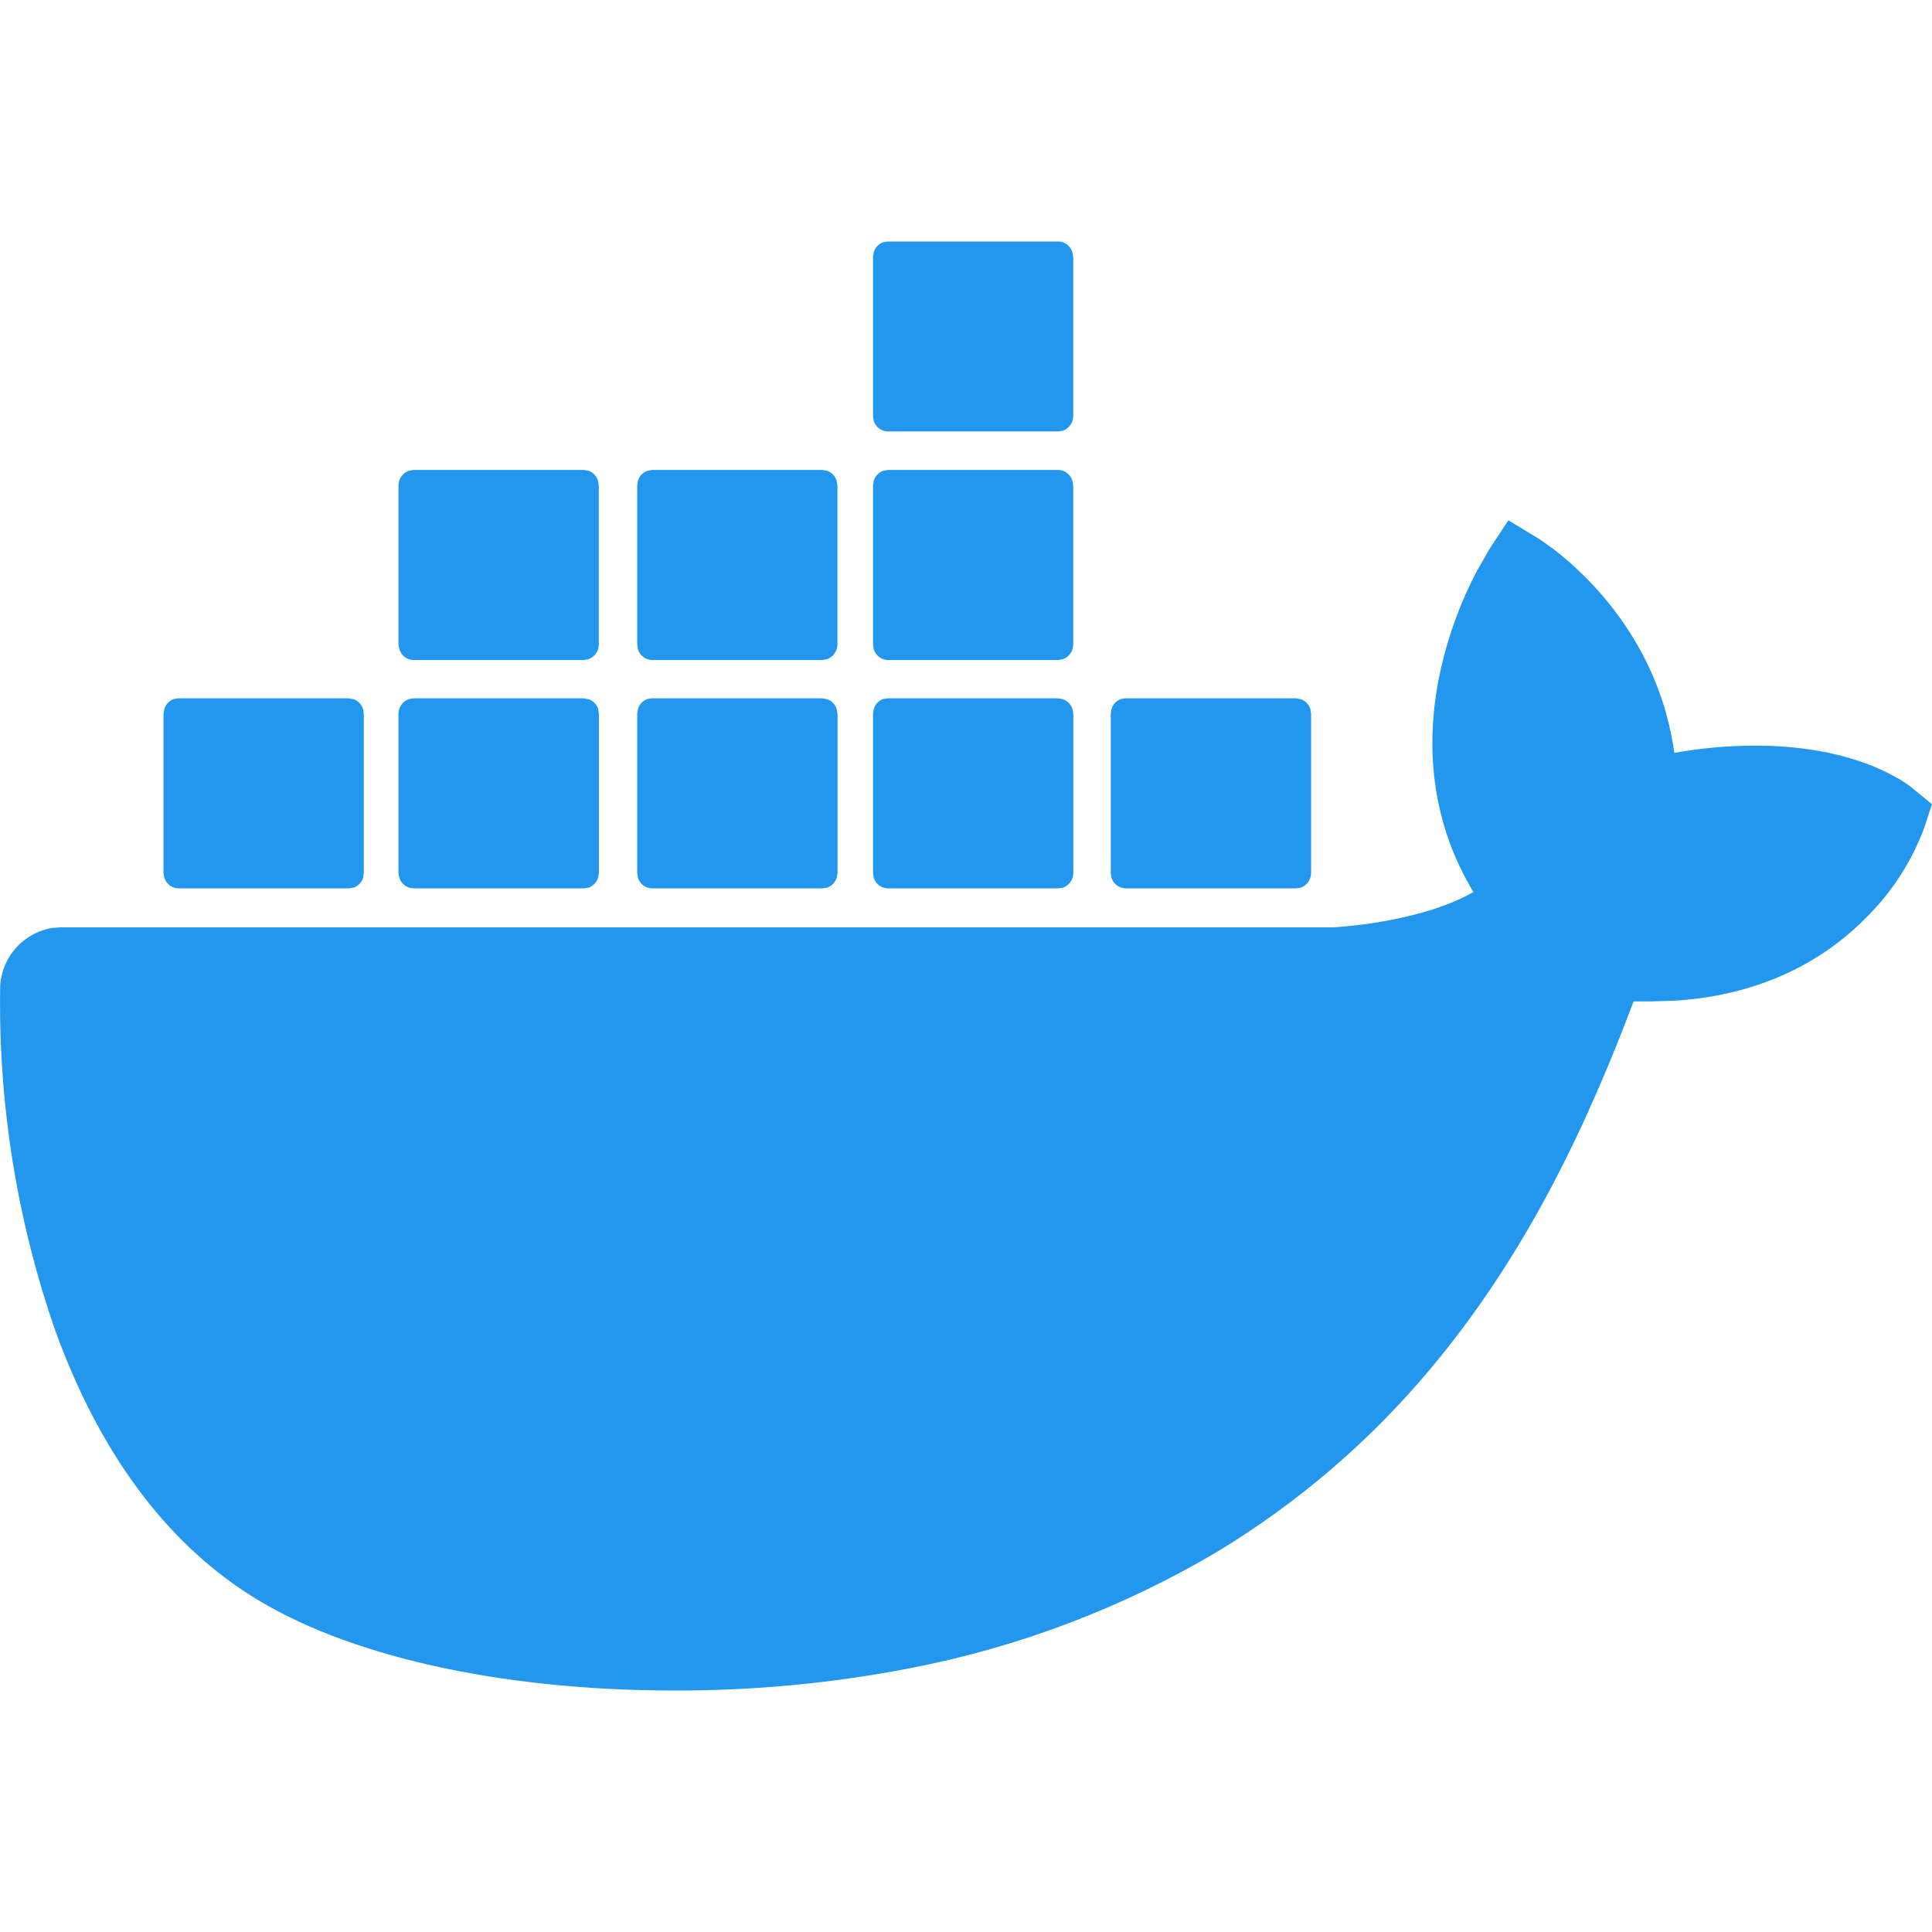
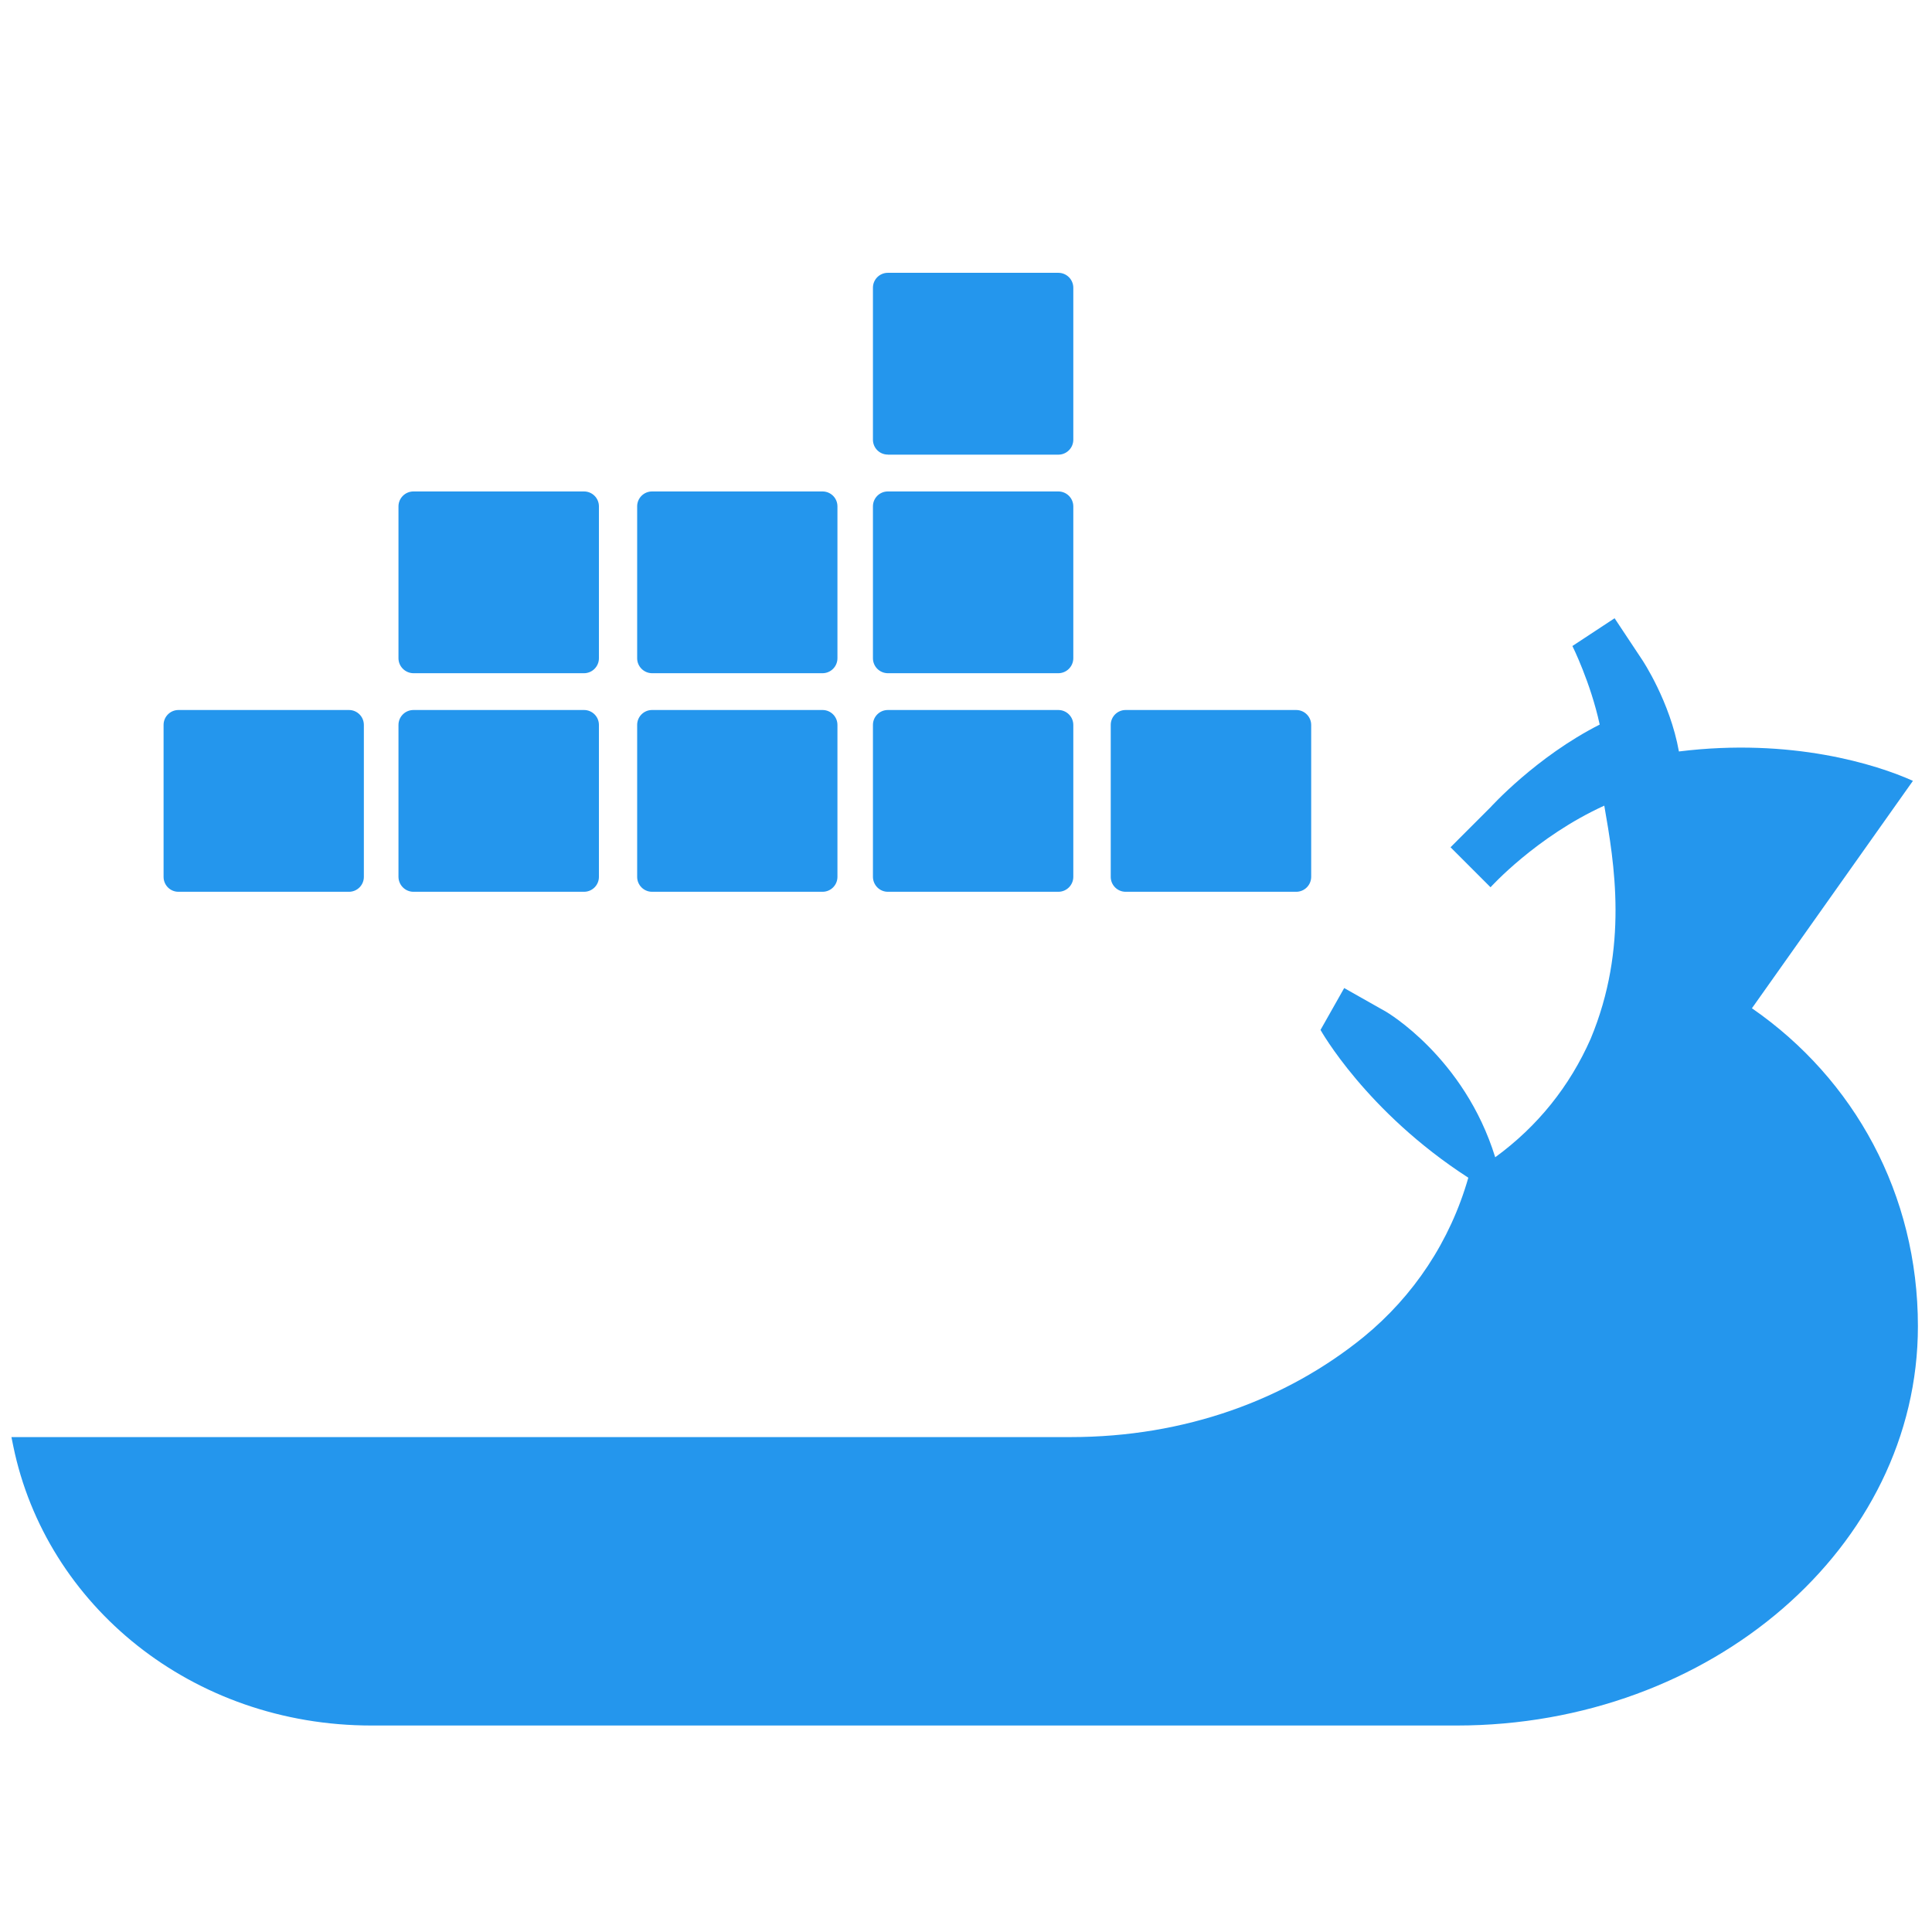
- <svg xmlns="http://www.w3.org/2000/svg" width="800px" height="800px" viewBox="0 0 16 16" fill="none">
-   <path fill="#2396ED" d="M12.342 4.536l.15-.227.262.159.116.083c.28.216.869.768.996 1.684.223-.04.448-.06.673-.06.534 0 .893.124 1.097.227l.105.057.068.045.191.156-.066.2a2.044 2.044 0 01-.47.73c-.29.299-.8.652-1.609.698l-.178.005h-.148c-.37.977-.867 2.078-1.702 3.066a7.081 7.081 0 01-1.74 1.488 7.941 7.941 0 01-2.549.968c-.644.125-1.298.187-1.953.185-1.45 0-2.73-.288-3.517-.792-.703-.449-1.243-1.182-1.606-2.177a8.25 8.25 0 01-.461-2.83.516.516 0 01.432-.516l.068-.005h10.54l.092-.007.149-.016c.256-.034.646-.11.92-.27-.328-.543-.421-1.178-.268-1.854a3.3 3.3 0 01.3-.81l.108-.187zM2.89 5.784l.04.007a.127.127 0 01.077.082l.006.04v1.315l-.006.041a.127.127 0 01-.078.082l-.039.006H1.478a.124.124 0 01-.117-.088l-.007-.04V5.912l.007-.04a.127.127 0 01.078-.083l.039-.006H2.89zm1.947 0l.039.007a.127.127 0 01.078.082l.006.04v1.315l-.007.041a.127.127 0 01-.078.082l-.039.006H3.424a.125.125 0 01-.117-.088L3.3 7.23V5.913a.13.13 0 01.085-.123l.039-.007h1.413zm1.976 0l.039.007a.127.127 0 01.077.082l.007.04v1.315l-.007.041a.127.127 0 01-.078.082l-.039.006H5.4a.124.124 0 01-.117-.088l-.006-.04V5.912l.006-.04a.127.127 0 01.078-.083l.039-.006h1.413zm1.952 0l.039.007a.127.127 0 01.078.082l.007.04v1.315a.13.13 0 01-.085.123l-.04.006H7.353a.124.124 0 01-.117-.088l-.006-.04V5.912l.006-.04a.127.127 0 01.078-.083l.04-.006h1.412zm1.97 0l.039.007a.127.127 0 01.078.082l.006.04v1.315a.13.13 0 01-.085.123l-.039.006H9.322a.124.124 0 01-.117-.088l-.006-.04V5.912l.006-.04a.127.127 0 01.078-.083l.04-.006h1.411zM4.835 3.892l.04.007a.127.127 0 01.077.081l.007.041v1.315a.13.13 0 01-.085.123l-.039.007H3.424a.125.125 0 01-.117-.09l-.007-.04V4.021a.13.13 0 01.085-.122l.039-.007h1.412zm1.976 0l.04.007a.127.127 0 01.077.081l.007.041v1.315a.13.13 0 01-.085.123l-.039.007H5.4a.125.125 0 01-.117-.09l-.006-.04V4.021l.006-.04a.127.127 0 01.078-.082l.039-.007h1.412zm1.953 0c.054 0 .1.037.117.088l.007.041v1.315a.13.13 0 01-.085.123l-.04.007H7.353a.125.125 0 01-.117-.09l-.006-.04V4.021l.006-.04a.127.127 0 01.078-.082l.04-.007h1.412zm0-1.892c.054 0 .1.037.117.088l.007.04v1.316a.13.13 0 01-.085.123l-.04.006H7.353a.124.124 0 01-.117-.088l-.006-.04V2.128l.006-.04a.127.127 0 01.078-.082L7.353 2h1.412z" />
+ <svg xmlns="http://www.w3.org/2000/svg" viewBox="0 0 24 24">
+   <path fill="#2496ED" d="M13.983 11.078h2.119a.186.186 0 0 0 .186-.185V9.006a.186.186 0 0 0-.186-.186h-2.119a.185.185 0 0 0-.185.185v1.888c0 .102.083.185.185.185m-2.954-5.43h2.118a.186.186 0 0 0 .186-.186V3.574a.186.186 0 0 0-.186-.185h-2.118a.185.185 0 0 0-.185.185v1.888c0 .102.082.185.185.185m0 2.716h2.118a.187.187 0 0 0 .186-.186V6.29a.186.186 0 0 0-.186-.185h-2.118a.185.185 0 0 0-.185.185v1.887c0 .102.082.185.185.186m-2.93 0h2.12a.186.186 0 0 0 .184-.186V6.29a.185.185 0 0 0-.185-.185H8.1a.185.185 0 0 0-.185.185v1.887c0 .102.083.185.185.186m-2.964 0h2.119a.186.186 0 0 0 .185-.186V6.29a.185.185 0 0 0-.185-.185H5.136a.186.186 0 0 0-.186.185v1.887c0 .102.084.185.186.186m5.893 2.715h2.118a.186.186 0 0 0 .186-.185V9.006a.186.186 0 0 0-.186-.186h-2.118a.185.185 0 0 0-.185.185v1.888c.001.102.083.185.185.185m-2.93 0h2.12a.185.185 0 0 0 .184-.185V9.006a.185.185 0 0 0-.184-.186h-2.12a.185.185 0 0 0-.184.185v1.888c0 .102.083.185.185.185m-2.964 0h2.119a.185.185 0 0 0 .185-.185V9.006a.185.185 0 0 0-.184-.186h-2.12a.186.186 0 0 0-.186.186v1.887c.001.102.084.185.186.185m-2.92 0h2.12a.185.185 0 0 0 .184-.185V9.006a.185.185 0 0 0-.184-.186h-2.12a.185.185 0 0 0-.184.185v1.888c0 .102.082.185.184.185M23.763 9.7c-.45-.203-1.51-.538-2.907-.365-.11-.62-.454-1.135-.454-1.135l-.345-.52-.524.345s.226.453.339.976c-.79.4-1.356 1.027-1.356 1.027l-.497.497.497.497s.566-.628 1.413-1.014c.124.71.305 1.76-.17 2.898-.26.588-.656 1.084-1.185 1.47-.384-1.244-1.356-1.808-1.356-1.808l-.52-.294-.294.52s.566 1.016 1.836 1.836c-.226.79-.68 1.47-1.3 1.978-.96.78-2.22 1.244-3.64 1.244H.142l.023.113c.407 1.978 2.22 3.47 4.45 3.47h13.48c3.16 0 5.73-2.22 5.73-4.96 0-1.64-.79-3.07-2.062-3.95z" />
</svg>
